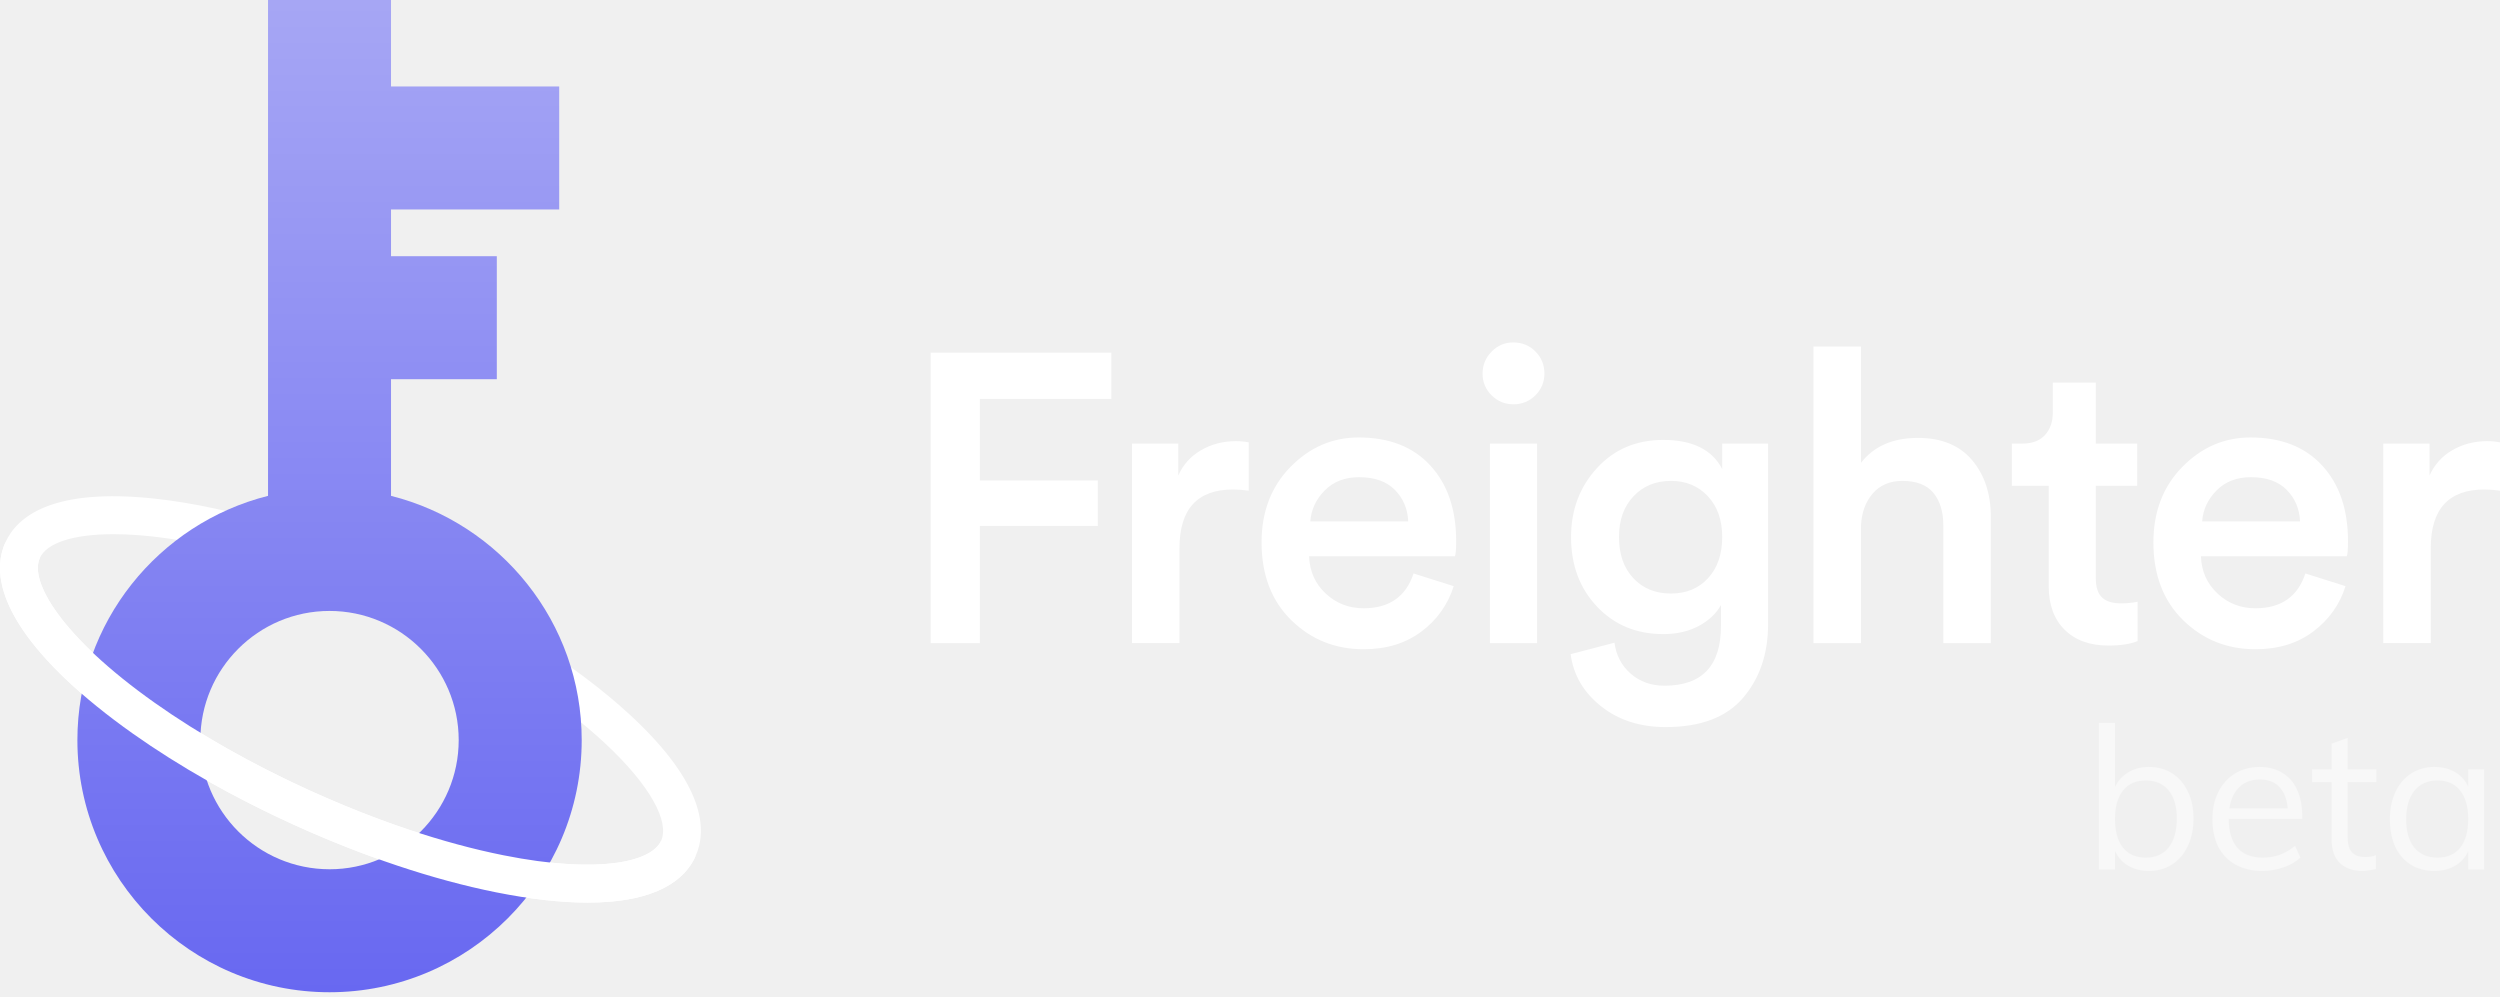
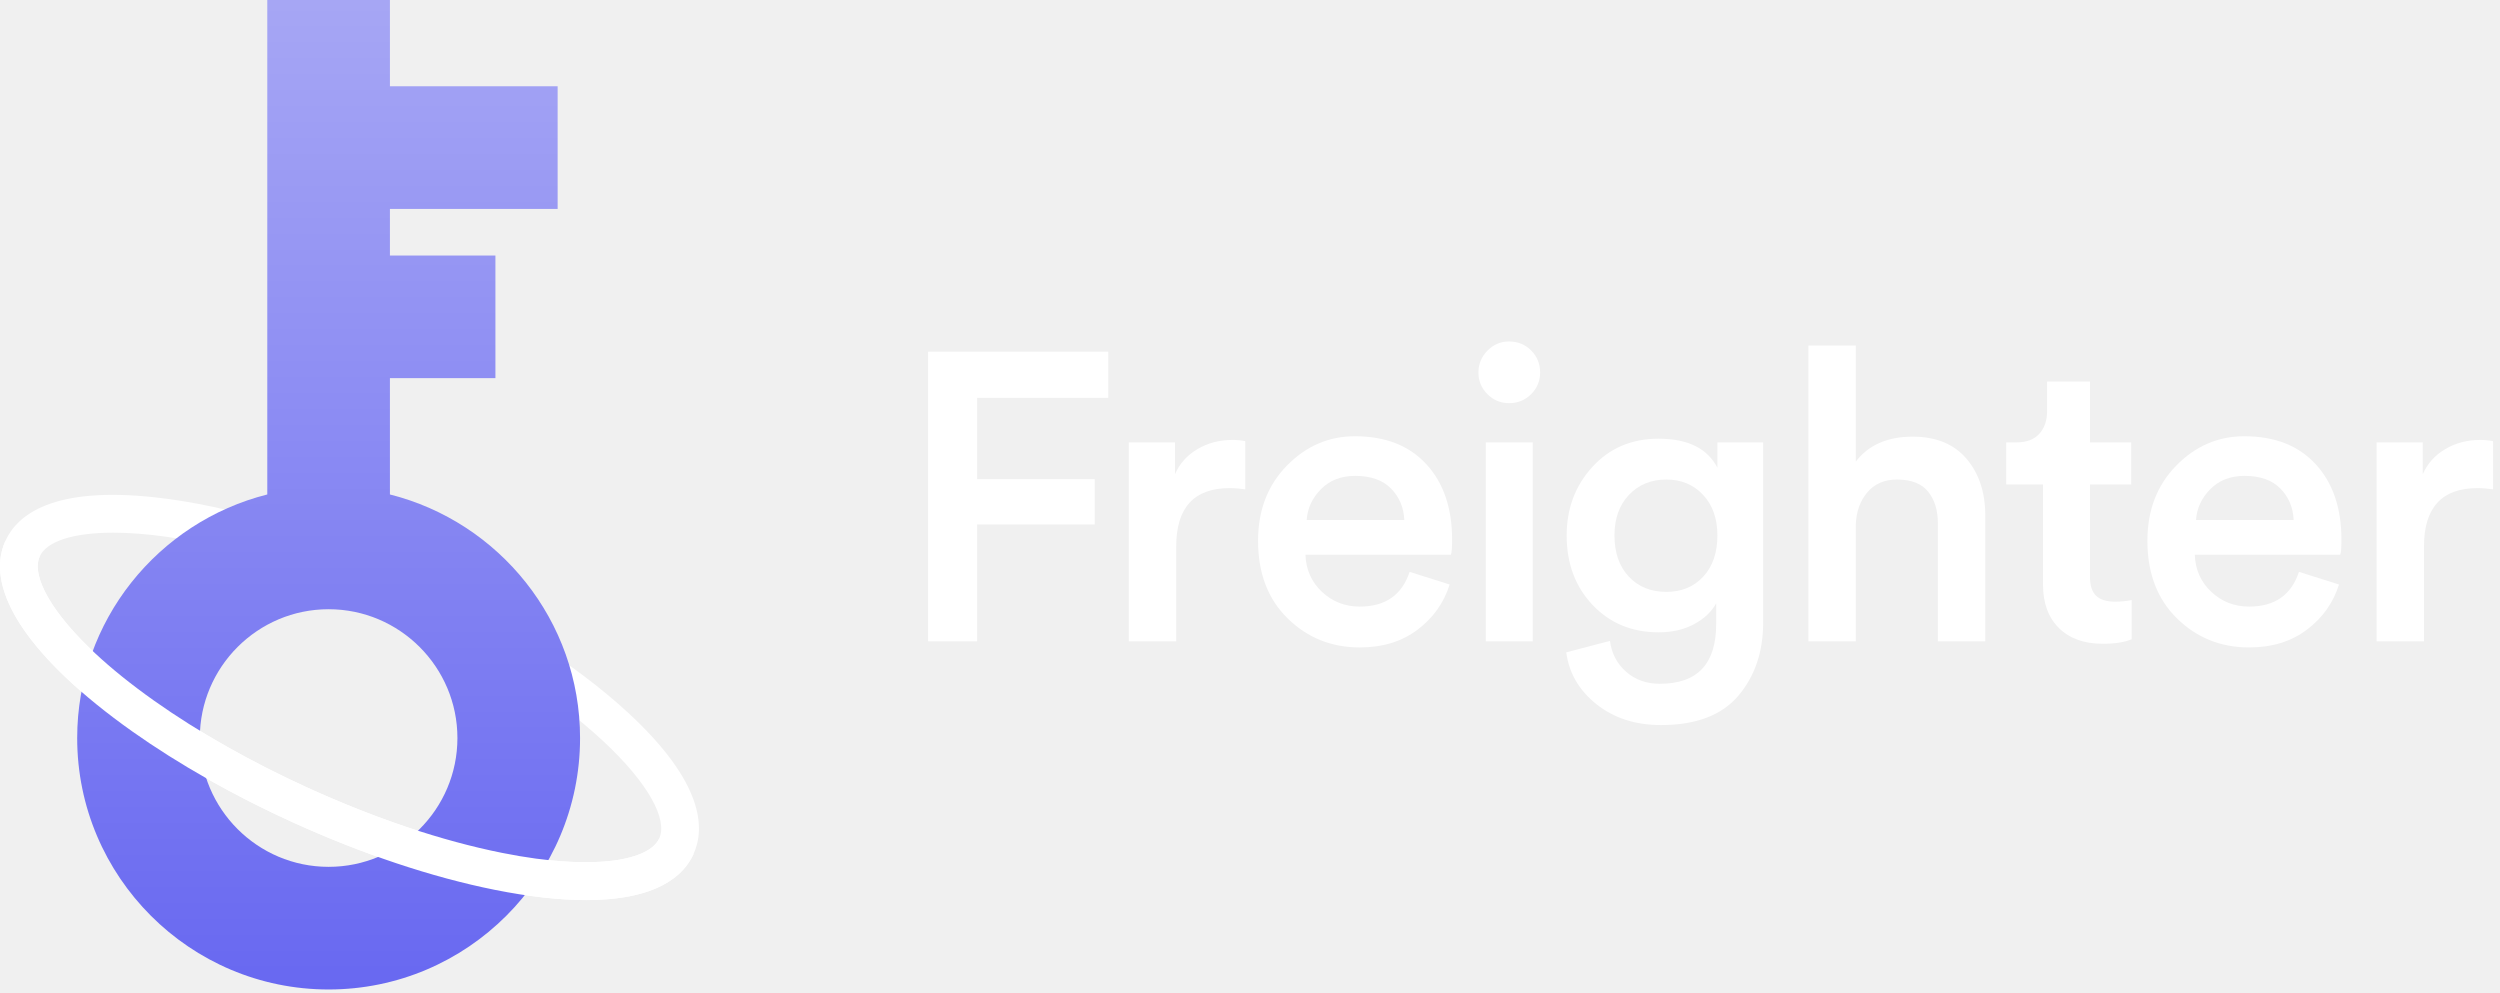
- <svg xmlns="http://www.w3.org/2000/svg" fill="none" viewBox="0 0 138 55">
-   <path d="M54.087 35.5h-2.713V19.467h9.972v2.555h-7.259v4.5H60.6v2.51h-6.512v6.466zM68.93 24.42v2.667a5.81 5.81 0 00-.86-.067c-1.975 0-2.962 1.078-2.962 3.233v5.246h-2.623V24.487h2.555v1.764a2.96 2.96 0 011.244-1.39c.573-.34 1.221-.51 1.945-.51.24 0 .475.023.7.068zM78.028 31.655l2.216.701a4.912 4.912 0 01-1.775 2.499c-.867.655-1.933.983-3.2.983-1.568 0-2.898-.535-3.99-1.605-1.094-1.07-1.64-2.502-1.64-4.296 0-1.689.531-3.076 1.594-4.161 1.063-1.085 2.318-1.628 3.765-1.628 1.688 0 3.008.516 3.957 1.549.95 1.032 1.425 2.423 1.425 4.172 0 .467-.023.746-.068.836h-8.05c.03.83.335 1.515.916 2.058.58.543 1.278.814 2.092.814 1.416 0 2.336-.64 2.758-1.922zm-5.698-2.872h5.404c-.03-.693-.275-1.273-.735-1.74-.46-.468-1.119-.702-1.978-.702-.784 0-1.417.245-1.9.735-.482.49-.746 1.06-.791 1.707zM82.335 21.82a1.633 1.633 0 01-.497-1.2c0-.466.166-.87.497-1.209.332-.34.731-.509 1.199-.509.482 0 .889.166 1.22.498.332.332.498.739.498 1.22 0 .468-.166.868-.497 1.2a1.66 1.66 0 01-1.221.497c-.468 0-.867-.166-1.199-.498zm2.51 13.68h-2.6V24.486h2.6V35.5zM86.7 36.11l2.419-.633c.09.693.388 1.262.893 1.707.505.444 1.127.667 1.865.667 2.08 0 3.121-1.1 3.121-3.301v-1.153c-.257.467-.664.851-1.221 1.153-.558.301-1.214.452-1.967.452-1.478 0-2.695-.505-3.652-1.515-.957-1.01-1.436-2.291-1.436-3.844 0-1.492.475-2.759 1.425-3.799.95-1.04 2.17-1.56 3.663-1.56 1.613 0 2.698.535 3.256 1.605v-1.402h2.532v9.972c0 1.628-.46 2.981-1.379 4.06-.92 1.077-2.344 1.616-4.274 1.616-1.417 0-2.608-.385-3.572-1.154-.965-.768-1.523-1.726-1.674-2.871zm5.54-3.347c.843 0 1.526-.282 2.046-.848.52-.565.78-1.322.78-2.272 0-.935-.264-1.685-.792-2.25s-1.206-.848-2.035-.848c-.844 0-1.534.283-2.069.848-.535.565-.802 1.315-.802 2.25 0 .95.263 1.707.791 2.272.527.566 1.221.848 2.08.848zM102.726 29.032V35.5h-2.622V19.13h2.622v6.42c.709-.918 1.756-1.378 3.143-1.378 1.297 0 2.292.407 2.985 1.22.693.815 1.04 1.863 1.04 3.144v6.964h-2.623v-6.512c0-.738-.181-1.33-.542-1.775-.362-.445-.935-.667-1.719-.667-.693 0-1.24.234-1.639.7-.4.468-.615 1.064-.645 1.787zM115.689 21.118v3.37h2.284v2.328h-2.284v5.11c0 .483.113.834.34 1.052.226.218.58.328 1.062.328.302 0 .603-.03.905-.09v2.17c-.392.166-.927.249-1.606.249-1.025 0-1.831-.29-2.419-.87-.588-.58-.882-1.383-.882-2.409v-5.54h-2.035v-2.329h.565c.558 0 .98-.158 1.266-.475.287-.316.43-.73.43-1.243v-1.65h2.374v-.001zM127.257 31.655l2.216.701c-.316 1.01-.908 1.843-1.775 2.499-.867.655-1.933.983-3.199.983-1.568 0-2.898-.535-3.991-1.605-1.093-1.07-1.64-2.502-1.64-4.296 0-1.689.532-3.076 1.594-4.161 1.063-1.085 2.318-1.628 3.765-1.628 1.688 0 3.008.516 3.957 1.549.95 1.032 1.425 2.423 1.425 4.172 0 .467-.023.746-.068.836h-8.05c.03.83.336 1.515.916 2.058.58.543 1.278.814 2.092.814 1.416 0 2.336-.64 2.758-1.922zm-5.698-2.872h5.404c-.03-.693-.275-1.273-.735-1.74-.459-.468-1.119-.702-1.978-.702-.784 0-1.417.245-1.899.735-.483.49-.747 1.06-.792 1.707zM138 24.42v2.667a5.81 5.81 0 00-.859-.067c-1.975 0-2.962 1.078-2.962 3.233v5.246h-2.623V24.487h2.555v1.764a2.959 2.959 0 011.243-1.39c.573-.34 1.221-.51 1.945-.51.241 0 .475.023.701.068zM32.451 49.822c-.7 0-1.479-.044-2.343-.138-4.038-.442-8.978-1.922-13.909-4.167-4.932-2.245-9.291-4.999-12.275-7.754C-.258 33.903-.355 31.376.3 29.936c.655-1.44 2.624-3.025 8.281-2.407 4.038.442 8.977 1.922 13.91 4.167 4.93 2.246 9.29 5 12.275 7.754 4.181 3.86 4.278 6.387 3.622 7.827-.555 1.22-2.053 2.545-5.938 2.545zM6.27 29.487c-2.256 0-3.695.49-4.07 1.314-.5 1.1.702 3.18 3.14 5.43 2.825 2.608 6.99 5.232 11.724 7.388 10.623 4.836 18.475 4.887 19.428 2.794.953-2.093-4.241-7.982-14.864-12.819-6.447-2.935-11.875-4.107-15.358-4.107z" fill="#fff" />
-   <path d="M21.584 27.371v-6.438h5.84v-6.789h-5.84v-2.58h9.284v-6.79h-9.284V0h-6.789v27.371C8.76 28.892 4.272 34.351 4.272 40.854c0 7.675 6.243 13.918 13.918 13.918 7.676 0 13.92-6.243 13.92-13.918 0-6.503-4.488-11.962-10.526-13.483zM18.19 47.983a7.136 7.136 0 01-7.13-7.129c0-3.931 3.198-7.13 7.13-7.13 3.931 0 7.13 3.199 7.13 7.13 0 3.932-3.199 7.13-7.13 7.13z" fill="url(#paint0_linear)" />
-   <path d="M32.437 49.825c-1.46 0-3.15-.188-5.05-.568-3.471-.695-7.34-1.988-11.188-3.74-3.248-1.478-6.316-3.217-8.873-5.027C1.64 36.464-.92 32.618.3 29.936l1.898.865c-.58 1.276 1.153 4.32 6.332 7.986 2.452 1.736 5.402 3.407 8.532 4.832 3.704 1.686 7.416 2.929 10.734 3.593 5.274 1.055 8.167.36 8.694-.799l1.898.864c-.767 1.685-2.827 2.548-5.952 2.548z" fill="#fff" />
-   <path opacity=".5" d="M115.858 48v-8.096h.891v3.982l-.121-.11c.125-.455.363-.807.715-1.056.352-.257.777-.385 1.276-.385.491 0 .92.117 1.287.352.367.235.653.565.858.99.213.425.319.928.319 1.507 0 .58-.106 1.089-.319 1.529-.205.433-.495.77-.869 1.012a2.316 2.316 0 01-1.276.352c-.499 0-.924-.125-1.276-.374-.352-.25-.59-.605-.715-1.067l.121-.121V48h-.891zm2.596-.66c.535 0 .953-.187 1.254-.561.301-.381.451-.913.451-1.595 0-.667-.15-1.184-.451-1.551-.301-.367-.719-.55-1.254-.55-.55 0-.972.187-1.265.561-.293.367-.44.887-.44 1.562 0 .682.147 1.21.44 1.584.293.367.715.55 1.265.55zm8.532 0a2.577 2.577 0 01-.935.539 3.446 3.446 0 01-1.155.198c-.572 0-1.067-.114-1.485-.341a2.365 2.365 0 01-.957-.979c-.22-.433-.33-.946-.33-1.54 0-.572.11-1.074.33-1.507.22-.433.524-.77.913-1.012.396-.242.85-.363 1.364-.363.491 0 .913.11 1.265.33.352.213.619.52.803.924.19.403.286.887.286 1.452v.165h-4.18v-.583h3.674l-.286.407c.014-.645-.114-1.14-.385-1.485-.264-.345-.653-.517-1.166-.517-.536 0-.957.19-1.265.572-.301.374-.451.895-.451 1.562 0 .719.157 1.261.473 1.628.322.367.792.55 1.408.55.322 0 .63-.051.924-.154.3-.11.586-.275.858-.495l.297.649zm.638-4.169v-.704h3.553v.704h-3.553zm3.531 4.037v.759a2.26 2.26 0 01-.374.077 2.154 2.154 0 01-.396.033c-.513 0-.924-.147-1.232-.44-.301-.293-.451-.733-.451-1.32v-5.269l.891-.319v5.467c0 .293.04.52.121.682a.75.75 0 00.352.341c.147.059.312.088.495.088.11 0 .209-.007.297-.022s.187-.04.297-.077zm3.219.869c-.492 0-.924-.114-1.298-.341a2.36 2.36 0 01-.858-.99c-.198-.433-.297-.939-.297-1.518 0-.58.102-1.085.308-1.518.205-.433.491-.77.858-1.012a2.316 2.316 0 011.287-.363c.506 0 .935.125 1.287.374.352.25.59.605.715 1.067l-.132.088v-1.397h.88V48h-.88v-1.43l.132.066c-.125.462-.363.818-.715 1.067-.352.25-.781.374-1.287.374zm.176-.737c.542 0 .96-.183 1.254-.55.293-.374.44-.902.44-1.584s-.151-1.206-.451-1.573c-.294-.367-.708-.55-1.243-.55-.543 0-.968.19-1.276.572-.301.374-.451.898-.451 1.573 0 .675.15 1.195.451 1.562.308.367.733.55 1.276.55z" fill="#fff" />
+ <svg xmlns="http://www.w3.org/2000/svg" width="126" height="50" viewBox="0 0 126 50" fill="none">
+   <path d="M49.246 32.322H46.776V17.725H55.855V20.052H49.246V24.149H55.175V26.434H49.246V32.322Z" fill="white" />
+   <path d="M62.76 22.234V24.663C62.486 24.622 62.225 24.601 61.978 24.601C60.179 24.601 59.281 25.583 59.281 27.545V32.322H56.893V22.296H59.219V23.901C59.452 23.366 59.83 22.944 60.351 22.635C60.873 22.326 61.463 22.172 62.122 22.172C62.341 22.172 62.554 22.193 62.76 22.234Z" fill="white" />
+   <path d="M71.044 28.822L73.062 29.46C72.774 30.38 72.235 31.138 71.446 31.735C70.656 32.332 69.686 32.631 68.533 32.631C67.105 32.631 65.894 32.144 64.899 31.169C63.904 30.195 63.406 28.891 63.406 27.257C63.406 25.72 63.89 24.457 64.858 23.469C65.825 22.481 66.968 21.987 68.286 21.987C69.823 21.987 71.024 22.457 71.888 23.397C72.753 24.337 73.186 25.603 73.186 27.195C73.186 27.621 73.165 27.875 73.124 27.957H65.794C65.822 28.712 66.1 29.336 66.628 29.831C67.156 30.325 67.791 30.572 68.533 30.572C69.823 30.572 70.66 29.989 71.044 28.822ZM65.856 26.207H70.777C70.749 25.576 70.526 25.048 70.108 24.622C69.689 24.197 69.089 23.984 68.306 23.984C67.593 23.984 67.016 24.207 66.577 24.653C66.137 25.099 65.897 25.617 65.856 26.207Z" fill="white" />
+   <path d="M74.966 19.866C74.664 19.564 74.513 19.201 74.513 18.775C74.513 18.35 74.664 17.983 74.966 17.674C75.268 17.365 75.632 17.21 76.057 17.21C76.496 17.21 76.867 17.362 77.169 17.663C77.471 17.965 77.622 18.336 77.622 18.775C77.622 19.201 77.471 19.565 77.169 19.866C76.867 20.168 76.496 20.319 76.057 20.319C75.632 20.319 75.268 20.168 74.966 19.866ZM77.251 32.322H74.884V22.296H77.251V32.322Z" fill="white" />
+   <path d="M78.939 32.878L81.142 32.301C81.225 32.932 81.496 33.451 81.956 33.856C82.415 34.261 82.981 34.463 83.654 34.463C85.548 34.463 86.495 33.461 86.495 31.457V30.407C86.262 30.833 85.891 31.183 85.383 31.457C84.876 31.732 84.278 31.869 83.592 31.869C82.247 31.869 81.139 31.41 80.267 30.49C79.396 29.57 78.96 28.404 78.96 26.99C78.96 25.631 79.392 24.478 80.257 23.531C81.122 22.584 82.234 22.11 83.592 22.11C85.061 22.11 86.049 22.598 86.557 23.572V22.296H88.863V31.375C88.863 32.857 88.444 34.089 87.607 35.071C86.77 36.052 85.473 36.543 83.716 36.543C82.425 36.543 81.341 36.193 80.463 35.493C79.584 34.792 79.076 33.921 78.939 32.878ZM83.984 29.831C84.752 29.831 85.373 29.573 85.847 29.059C86.32 28.544 86.557 27.855 86.557 26.99C86.557 26.139 86.317 25.456 85.836 24.941C85.356 24.427 84.738 24.169 83.984 24.169C83.215 24.169 82.587 24.427 82.1 24.941C81.612 25.456 81.369 26.139 81.369 26.99C81.369 27.855 81.609 28.544 82.089 29.059C82.57 29.573 83.201 29.831 83.984 29.831Z" fill="white" />
+   <path d="M93.532 26.434V32.322H91.144V17.416H93.532V23.263C94.177 22.426 95.131 22.007 96.394 22.007C97.574 22.007 98.48 22.378 99.111 23.119C99.742 23.86 100.058 24.814 100.058 25.981V32.322H97.67V26.393C97.67 25.72 97.505 25.181 97.176 24.776C96.847 24.372 96.325 24.169 95.611 24.169C94.98 24.169 94.482 24.382 94.119 24.807C93.755 25.233 93.559 25.775 93.532 26.434Z" fill="white" />
+   <path d="M105.335 19.228V22.296H107.414V24.416H105.335V29.069C105.335 29.509 105.438 29.828 105.644 30.026C105.85 30.225 106.172 30.325 106.611 30.325C106.886 30.325 107.16 30.298 107.435 30.243V32.219C107.078 32.37 106.591 32.446 105.973 32.446C105.039 32.446 104.305 32.181 103.77 31.653C103.235 31.125 102.967 30.394 102.967 29.46V24.416H101.114V22.296H101.629C102.137 22.296 102.521 22.152 102.782 21.863C103.042 21.575 103.173 21.198 103.173 20.731V19.228H105.335V19.228Z" fill="white" />
+   <path d="M115.867 28.822L117.885 29.46C117.597 30.38 117.058 31.138 116.269 31.735C115.479 32.332 114.509 32.631 113.356 32.631C111.928 32.631 110.717 32.144 109.722 31.169C108.727 30.195 108.229 28.891 108.229 27.257C108.229 25.72 108.713 24.457 109.681 23.469C110.648 22.481 111.791 21.987 113.109 21.987C114.646 21.987 115.847 22.457 116.711 23.397C117.576 24.337 118.008 25.603 118.008 27.195C118.008 27.621 117.988 27.875 117.947 27.957H110.617C110.645 28.712 110.923 29.336 111.451 29.831C111.98 30.325 112.614 30.572 113.356 30.572C114.646 30.572 115.483 29.989 115.867 28.822ZM110.679 26.207H115.6C115.572 25.576 115.349 25.048 114.931 24.622C114.512 24.197 113.912 23.984 113.129 23.984C112.415 23.984 111.839 24.207 111.4 24.653C110.96 25.099 110.72 25.617 110.679 26.207Z" fill="white" />
+   <path d="M125.649 22.234V24.663C125.374 24.622 125.113 24.601 124.866 24.601C123.068 24.601 122.169 25.583 122.169 27.545V32.322H119.781V22.296H122.107V23.901C122.341 23.366 122.718 22.944 123.24 22.635C123.761 22.326 124.352 22.172 125.01 22.172C125.23 22.172 125.443 22.193 125.649 22.234Z" fill="white" />
+   <path d="M29.547 45.362C28.909 45.362 28.2 45.323 27.413 45.237C23.737 44.835 19.239 43.487 14.749 41.443C10.259 39.399 6.29 36.892 3.572 34.383C-0.235 30.868 -0.323 28.568 0.274 27.257C0.871 25.946 2.663 24.502 7.814 25.066C11.491 25.468 15.988 26.815 20.478 28.859C24.968 30.904 28.938 33.411 31.655 35.92C35.462 39.434 35.55 41.735 34.953 43.046C34.448 44.156 33.084 45.362 29.547 45.362ZM5.708 26.847C3.654 26.847 2.343 27.295 2.002 28.044C1.547 29.045 2.642 30.939 4.861 32.987C7.433 35.363 11.225 37.752 15.536 39.715C25.208 44.118 32.357 44.164 33.225 42.259C34.092 40.353 29.363 34.991 19.691 30.588C13.821 27.915 8.879 26.847 5.708 26.847Z" fill="white" />
+   <path d="M19.652 24.921V19.059H24.969V12.878H19.652V10.529H28.105V4.347H19.652V0H13.471V24.921C7.975 26.306 3.89 31.277 3.89 37.198C3.89 44.185 9.574 49.87 16.562 49.87C23.551 49.87 29.235 44.185 29.235 37.198C29.235 31.277 25.149 26.306 19.652 24.921ZM16.562 43.689C12.982 43.689 10.071 40.777 10.071 37.198C10.071 33.618 12.982 30.705 16.562 30.705C20.141 30.705 23.054 33.618 23.054 37.198C23.054 40.777 20.141 43.689 16.562 43.689Z" fill="url(#paint0_linear)" />
+   <path d="M29.533 45.365C28.205 45.365 26.666 45.194 24.936 44.848C21.775 44.215 18.252 43.038 14.749 41.443C11.792 40.097 8.998 38.514 6.67 36.866C1.494 33.201 -0.837 29.699 0.274 27.257L2.003 28.044C1.474 29.206 3.052 31.977 7.768 35.316C10 36.896 12.686 38.417 15.536 39.715C18.909 41.25 22.288 42.382 25.309 42.986C30.111 43.947 32.745 43.313 33.225 42.259L34.953 43.046C34.255 44.58 32.379 45.365 29.533 45.365Z" fill="white" />
  <defs>
-     <linearGradient id="paint0_linear" x1="18.191" y1="-.738" x2="18.191" y2="54.819" gradientUnits="userSpaceOnUse">
+     <linearGradient id="paint0_linear" x1="16.562" y1="-0.672" x2="16.562" y2="49.913" gradientUnits="userSpaceOnUse">
      <stop stop-color="#A7A7F4" />
      <stop offset="1" stop-color="#6868F1" />
    </linearGradient>
  </defs>
</svg>
